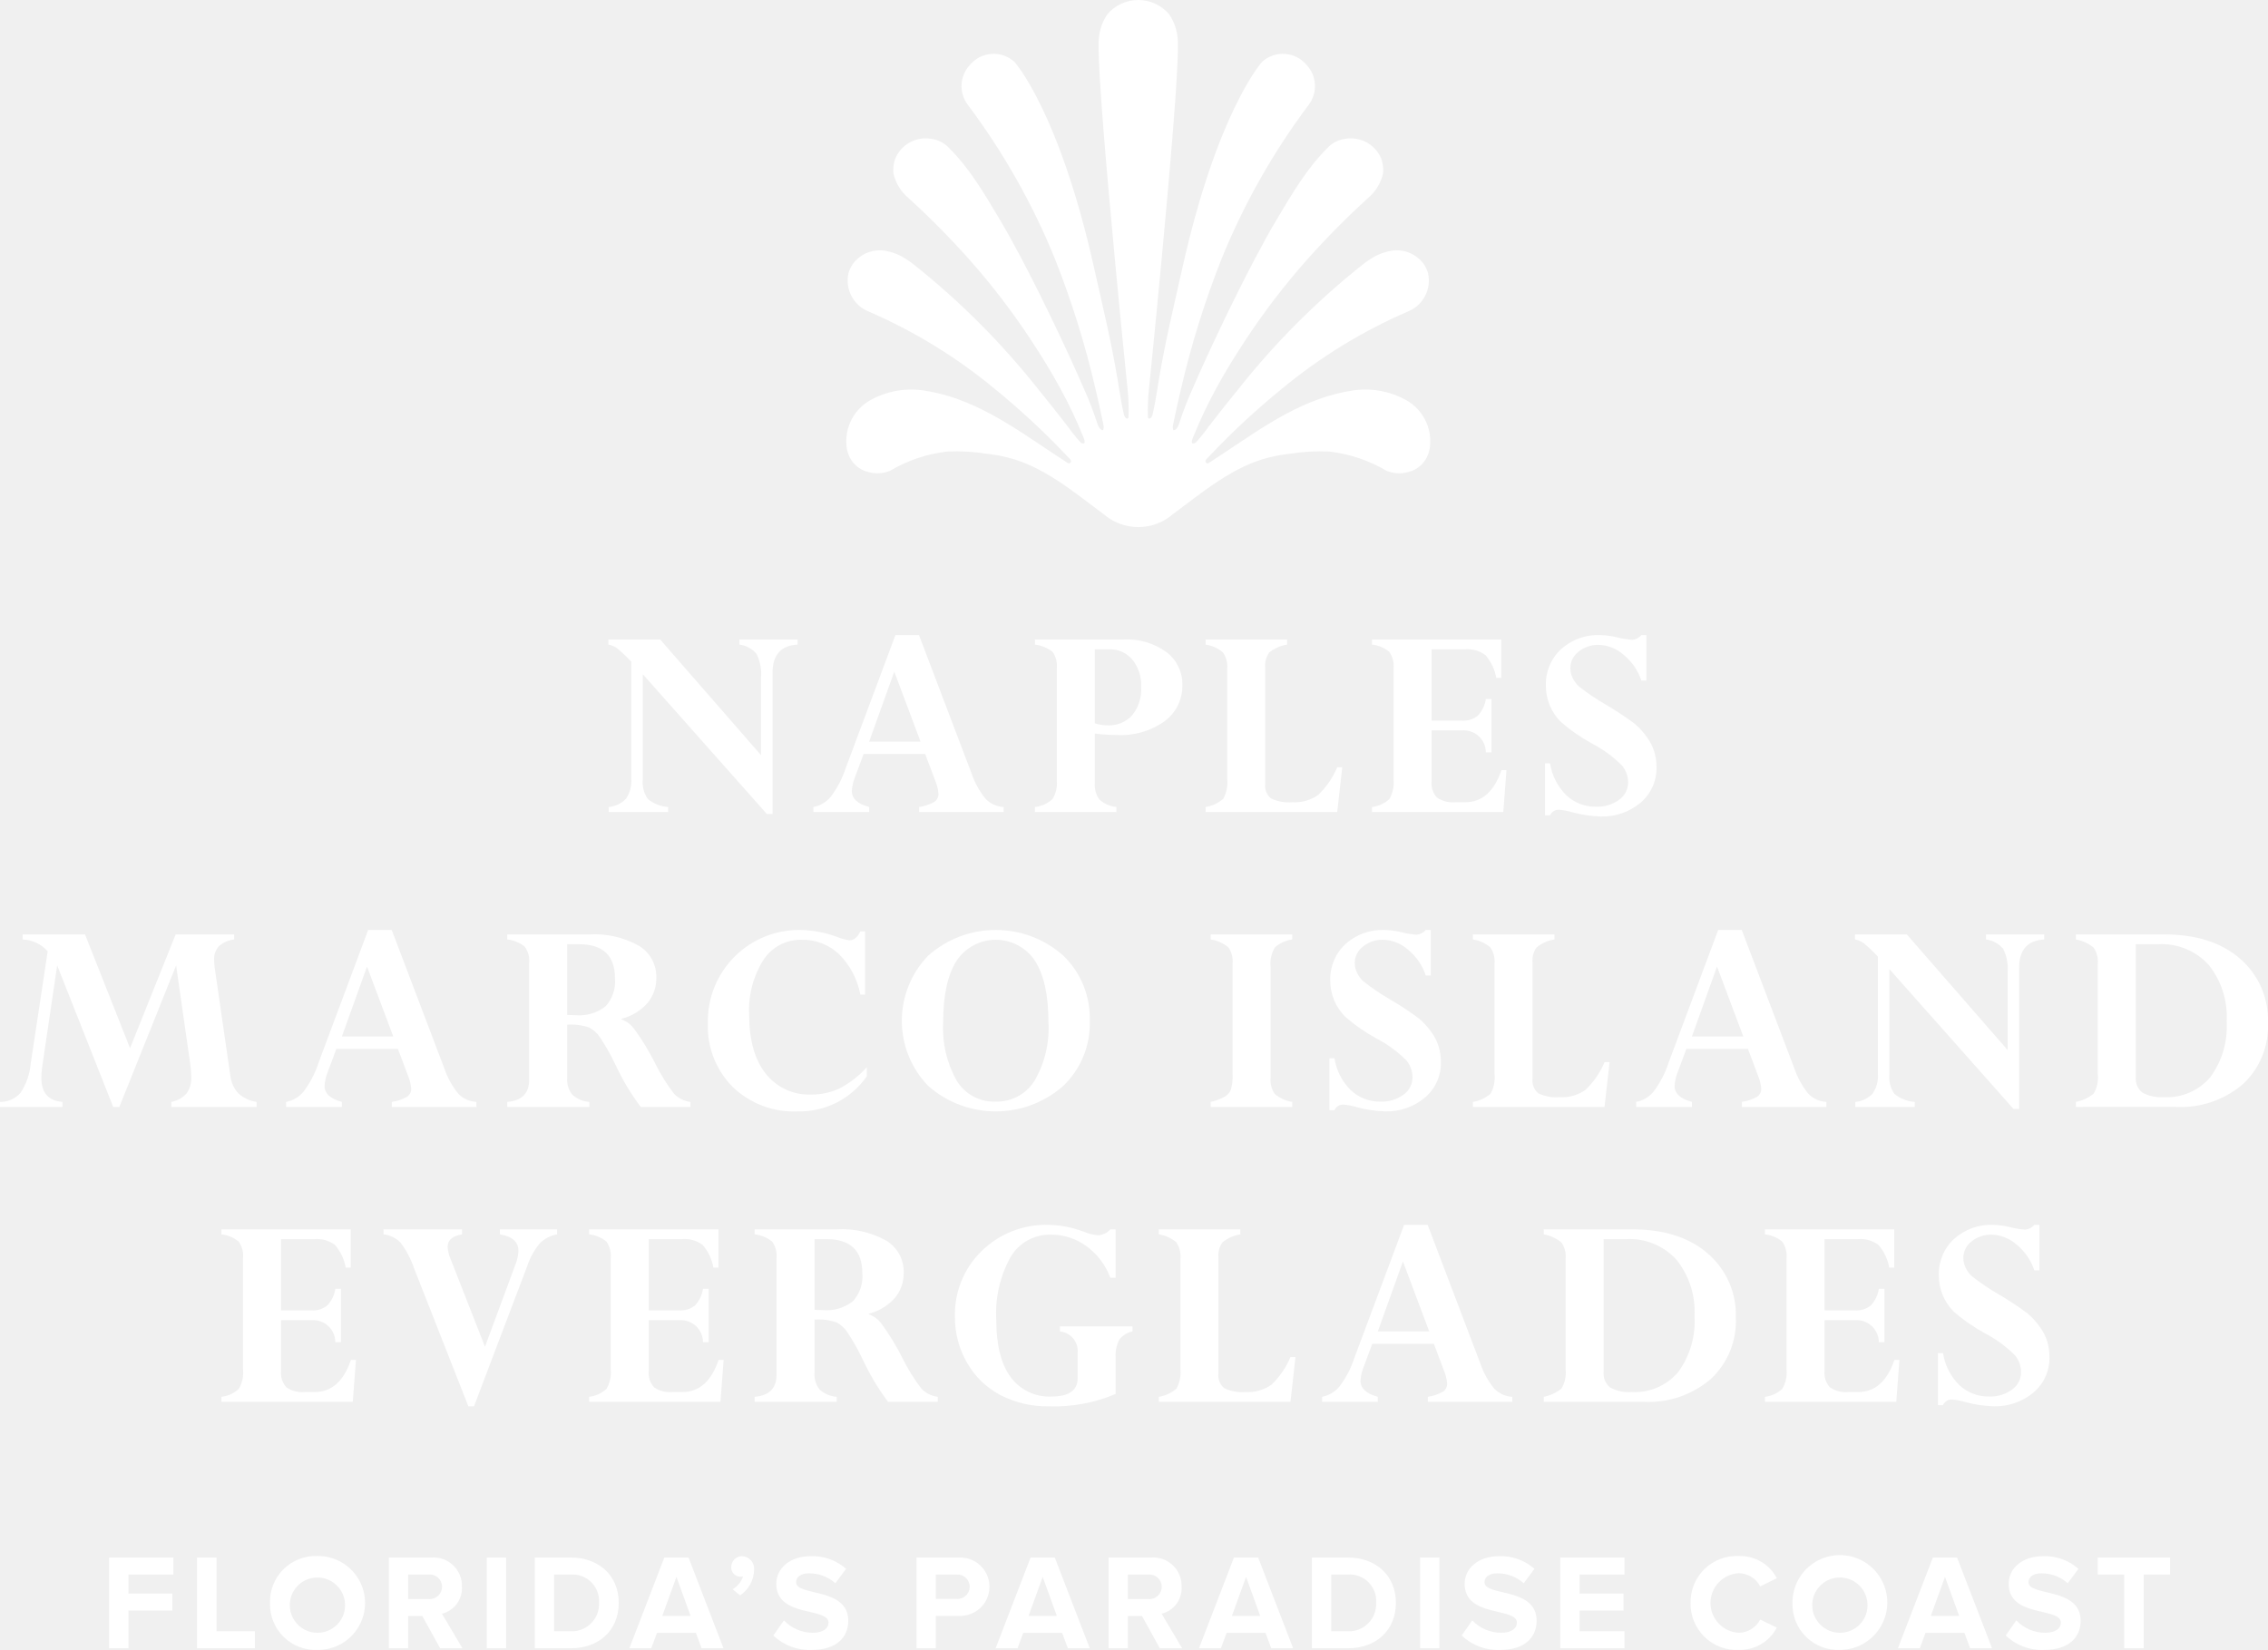
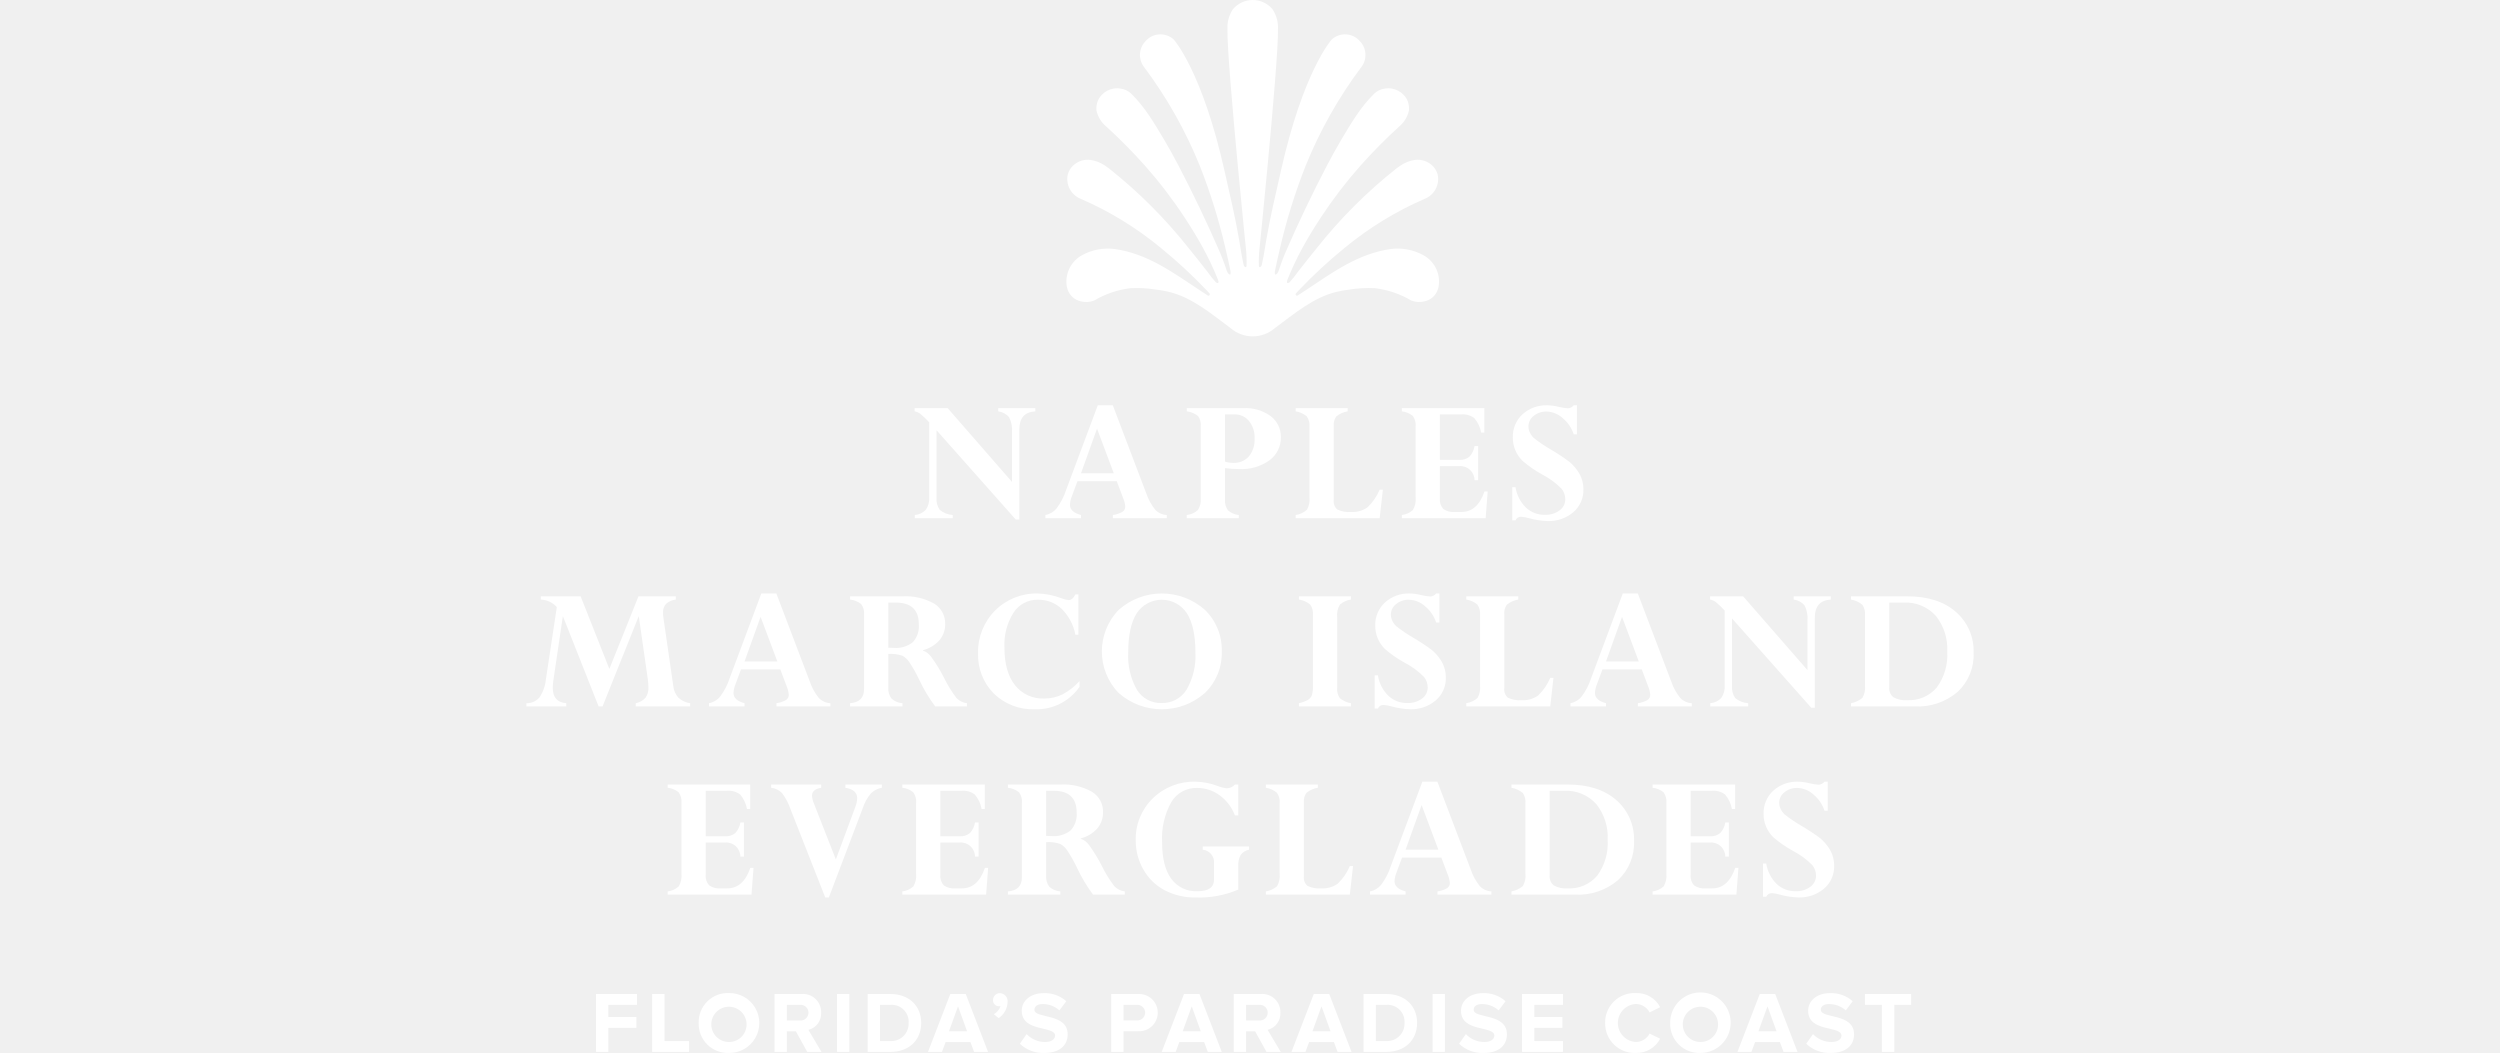
- <svg xmlns="http://www.w3.org/2000/svg" id="Layer_1" data-name="Layer 1" viewBox="0 0 266.853 194.151">
+ <svg xmlns="http://www.w3.org/2000/svg" id="Layer_1" data-name="Layer 1" viewBox="0 0 266.853 194.151" width="578" height="243.44">
  <path d="M88.344,80.428V79.835H95.19v.593q-2.949.17-2.948,3.321v16.622h-.665L76.975,83.916V96.325a3.391,3.391,0,0,0,.593,2.277,4.178,4.178,0,0,0,2.389.939v.593h-6.998v-.593a3.155,3.155,0,0,0,2.042-.974A3.667,3.667,0,0,0,75.62,96.22V82.444a18.487,18.487,0,0,0-1.636-1.559,2.535,2.535,0,0,0-1.059-.458V79.835h6.099L90.886,93.441V84.308a5.244,5.244,0,0,0-.53-2.788A3.145,3.145,0,0,0,88.344,80.428Z" transform="translate(-1.3442 -4.5788)" fill="#fff" />
  <path d="M109.488,100.134v-.593a5.018,5.018,0,0,0,1.764-.585,1.11,1.11,0,0,0,.515-.974,5.058,5.058,0,0,0-.391-1.559l-1.174-3.118h-7.244l-1.003,2.693a5.071,5.071,0,0,0-.384,1.66q0,1.34,2.037,1.882v.593H97.05v-.593a3.442,3.442,0,0,0,2.067-1.237,11.573,11.573,0,0,0,1.746-3.372L106.702,79.31h2.772l6.173,16.249a9.67,9.67,0,0,0,1.663,3.024,3.154,3.154,0,0,0,2.123.958v.593Zm-5.88-8.286h6.047l-3.09-8.235Z" transform="translate(-1.3442 -4.5788)" fill="#fff" />
  <path d="M123.112,79.835h10.421a7.886,7.886,0,0,1,5.075,1.491,4.747,4.747,0,0,1,1.855,3.88,5.16,5.16,0,0,1-2.06,4.219,8.849,8.849,0,0,1-5.667,1.643,20.287,20.287,0,0,1-2.576-.169v5.795a2.918,2.918,0,0,0,.551,1.982,3.467,3.467,0,0,0,1.991.864v.593h-9.591v-.593a3.586,3.586,0,0,0,2.06-.923,3.433,3.433,0,0,0,.517-2.16V83.207a2.831,2.831,0,0,0-.491-1.915,4.183,4.183,0,0,0-2.085-.864Zm8.761,1.152h-1.712v8.71a5.117,5.117,0,0,0,1.491.237,3.681,3.681,0,0,0,2.915-1.195,4.9,4.9,0,0,0,1.05-3.346,4.761,4.761,0,0,0-1.033-3.186A3.381,3.381,0,0,0,131.873,80.987Z" transform="translate(-1.3442 -4.5788)" fill="#fff" />
  <path d="M152.784,79.835v.593a4.449,4.449,0,0,0-2.101.932,2.611,2.611,0,0,0-.475,1.762V96.796a1.953,1.953,0,0,0,.669,1.728,4.865,4.865,0,0,0,2.533.458,4.753,4.753,0,0,0,3.025-.855,9.622,9.622,0,0,0,2.245-3.262h.593l-.593,5.27H143.194v-.593a4.097,4.097,0,0,0,2.078-.966,3.942,3.942,0,0,0,.464-2.321V83.275a2.883,2.883,0,0,0-.497-1.923,4.15,4.15,0,0,0-2.045-.923V79.835Z" transform="translate(-1.3442 -4.5788)" fill="#fff" />
  <path d="M176.172,86.833h.661v6.287h-.661a2.612,2.612,0,0,0-2.812-2.593h-3.575v5.964a2.497,2.497,0,0,0,.625,1.932,3.223,3.223,0,0,0,2.147.559h1.184q2.977,0,4.262-3.778h.593l-.373,4.931H162.77v-.593a3.65,3.65,0,0,0,2.036-.923,3.81,3.81,0,0,0,.505-2.33V83.241a2.877,2.877,0,0,0-.521-1.974,3.832,3.832,0,0,0-2.02-.839V79.835h15.215v4.507h-.593a5.539,5.539,0,0,0-1.262-2.668,3.524,3.524,0,0,0-2.415-.686h-3.931v8.388H173.36a2.692,2.692,0,0,0,1.863-.58A3.647,3.647,0,0,0,176.172,86.833Z" transform="translate(-1.3442 -4.5788)" fill="#fff" />
  <path d="M195.058,79.31v5.354h-.593a6.519,6.519,0,0,0-2.037-2.99,4.616,4.616,0,0,0-2.985-1.211,3.599,3.599,0,0,0-2.358.796,2.432,2.432,0,0,0-.973,1.949,2.632,2.632,0,0,0,.254,1.11,3.494,3.494,0,0,0,.737,1.025,26.148,26.148,0,0,0,3.112,2.112,36.608,36.608,0,0,1,3.459,2.283,8.534,8.534,0,0,1,1.488,1.645,5.761,5.761,0,0,1,1.082,3.375,5.325,5.325,0,0,1-1.906,4.308,6.959,6.959,0,0,1-4.617,1.594,14.102,14.102,0,0,1-3.474-.525,7.221,7.221,0,0,0-1.491-.271,1.076,1.076,0,0,0-1.033.661h-.594V94.407h.594a6.734,6.734,0,0,0,1.897,3.736,4.955,4.955,0,0,0,3.541,1.364,4.279,4.279,0,0,0,2.686-.814,2.501,2.501,0,0,0,1.06-2.067,3.163,3.163,0,0,0-.678-1.923,14.424,14.424,0,0,0-3.63-2.662,20.64,20.64,0,0,1-3.594-2.503,5.964,5.964,0,0,1-1.774-4.292,5.582,5.582,0,0,1,1.785-4.275A6.474,6.474,0,0,1,189.61,79.31a9.287,9.287,0,0,1,2.081.288,9.254,9.254,0,0,0,1.726.271,1.562,1.562,0,0,0,1.049-.559Z" transform="translate(-1.3442 -4.5788)" fill="#fff" />
  <path d="M28.895,114.537v.593a3.287,3.287,0,0,0-1.796.788,2.21,2.21,0,0,0-.559,1.619,5.495,5.495,0,0,0,.06.88l1.836,12.675a3.708,3.708,0,0,0,.941,2.135,4.013,4.013,0,0,0,2.161,1.017v.593H21.507v-.593a3.267,3.267,0,0,0,1.797-1,3.056,3.056,0,0,0,.542-1.948,11.955,11.955,0,0,0-.119-1.525l-1.66-11.59-6.681,16.656h-.724L8.071,118.179,6.309,130.108a9.25,9.25,0,0,0-.102,1.288q0,2.66,2.49,2.847v.593H1.344v-.593a3.107,3.107,0,0,0,2.423-1.076,7.353,7.353,0,0,0,1.185-3.397l2.004-13.252A4.182,4.182,0,0,0,4.004,115.13v-.593h7.345l5.296,13.385,5.368-13.385Z" transform="translate(-1.3442 -4.5788)" fill="#fff" />
  <path d="M47.45,134.835v-.593a5.041,5.041,0,0,0,1.764-.585,1.11,1.11,0,0,0,.515-.975,5.059,5.059,0,0,0-.391-1.559l-1.174-3.117H40.919L39.916,130.7a5.076,5.076,0,0,0-.384,1.66q0,1.34,2.037,1.883v.593H35.012v-.593a3.445,3.445,0,0,0,2.067-1.237,11.556,11.556,0,0,0,1.746-3.372l5.838-15.622H47.436l6.173,16.249a9.664,9.664,0,0,0,1.663,3.024,3.156,3.156,0,0,0,2.123.958v.593Zm-5.88-8.286h6.047l-3.09-8.234Z" transform="translate(-1.3442 -4.5788)" fill="#fff" />
  <path d="M61.029,134.835v-.593q2.575-.204,2.576-2.593V117.909a2.77,2.77,0,0,0-.534-1.949,3.98,3.98,0,0,0-2.042-.83v-.593H70.687a10.651,10.651,0,0,1,5.838,1.338,4.252,4.252,0,0,1,2.041,3.762,4.485,4.485,0,0,1-1.062,2.999,6.081,6.081,0,0,1-3.044,1.83v.068a3.167,3.167,0,0,1,1.542,1.179,27.797,27.797,0,0,1,2.408,3.956,21.671,21.671,0,0,0,2.248,3.625,3.17,3.17,0,0,0,1.923.949v.593H76.728a27.72,27.72,0,0,1-2.953-4.934,26.859,26.859,0,0,0-1.842-3.268,3.719,3.719,0,0,0-1.254-1.144,6.673,6.673,0,0,0-2.602-.33v6.235a2.883,2.883,0,0,0,.593,1.991,3.295,3.295,0,0,0,2.017.856v.593Zm8.438-19.146h-1.39v8.319c.351.022.678.034.983.034A5.036,5.036,0,0,0,72.593,123a4.33,4.33,0,0,0,1.11-3.295Q73.704,115.688,69.467,115.689Z" transform="translate(-1.3442 -4.5788)" fill="#fff" />
  <path d="M103.131,121.619h-.559a9.055,9.055,0,0,0-2.508-4.761,6.215,6.215,0,0,0-4.405-1.694,5.218,5.218,0,0,0-4.499,2.389,11.026,11.026,0,0,0-1.669,6.422q0,4.491,1.949,6.947a6.478,6.478,0,0,0,5.371,2.457,7.536,7.536,0,0,0,3.389-.763,11.321,11.321,0,0,0,3.135-2.457v1.067a9.633,9.633,0,0,1-8.218,4.135,10.295,10.295,0,0,1-7.574-2.889,10.094,10.094,0,0,1-2.914-7.498,10.738,10.738,0,0,1,10.963-10.963,13.184,13.184,0,0,1,4.32.847,5.198,5.198,0,0,0,1.406.373q.746,0,1.254-1.051h.559Z" transform="translate(-1.3442 -4.5788)" fill="#fff" />
  <path d="M129.566,124.703a10.167,10.167,0,0,1-3.117,7.659,12.028,12.028,0,0,1-15.893,0,11.018,11.018,0,0,1,.008-15.335,11.968,11.968,0,0,1,15.886,0A10.221,10.221,0,0,1,129.566,124.703Zm-4.862.136q0-4.727-1.585-7.201a5.538,5.538,0,0,0-9.226,0q-1.576,2.474-1.576,7.235a12.6,12.6,0,0,0,1.593,6.879,5.131,5.131,0,0,0,4.575,2.457,5.22,5.22,0,0,0,4.575-2.439A12.359,12.359,0,0,0,124.704,124.838Z" transform="translate(-1.3442 -4.5788)" fill="#fff" />
  <path d="M153.386,114.537v.593a3.985,3.985,0,0,0-2.019.906,3.665,3.665,0,0,0-.522,2.347v13.014a2.881,2.881,0,0,0,.488,1.914,4.242,4.242,0,0,0,2.054.933v.593h-9.59v-.593a6.163,6.163,0,0,0,1.618-.594,1.771,1.771,0,0,0,.745-.812,5.493,5.493,0,0,0,.212-1.881V117.976a2.87,2.87,0,0,0-.5-1.923,4.214,4.214,0,0,0-2.075-.924v-.593Z" transform="translate(-1.3442 -4.5788)" fill="#fff" />
  <path d="M169.691,114.011v5.354h-.593a6.519,6.519,0,0,0-2.037-2.991,4.615,4.615,0,0,0-2.985-1.211,3.602,3.602,0,0,0-2.358.796,2.433,2.433,0,0,0-.973,1.949,2.635,2.635,0,0,0,.254,1.109,3.496,3.496,0,0,0,.737,1.025,26.148,26.148,0,0,0,3.112,2.112,36.619,36.619,0,0,1,3.459,2.282,8.537,8.537,0,0,1,1.488,1.645,5.762,5.762,0,0,1,1.082,3.375,5.323,5.323,0,0,1-1.906,4.308,6.957,6.957,0,0,1-4.617,1.595,14.126,14.126,0,0,1-3.474-.525,7.239,7.239,0,0,0-1.491-.272,1.076,1.076,0,0,0-1.033.661h-.594V129.108h.594a6.733,6.733,0,0,0,1.897,3.736,4.951,4.951,0,0,0,3.541,1.364,4.282,4.282,0,0,0,2.686-.814,2.501,2.501,0,0,0,1.06-2.067,3.162,3.162,0,0,0-.678-1.923,14.424,14.424,0,0,0-3.63-2.662,20.668,20.668,0,0,1-3.594-2.503,5.962,5.962,0,0,1-1.774-4.292,5.582,5.582,0,0,1,1.785-4.274,6.473,6.473,0,0,1,4.594-1.662,9.258,9.258,0,0,1,2.081.288,9.242,9.242,0,0,0,1.726.27,1.559,1.559,0,0,0,1.049-.559Z" transform="translate(-1.3442 -4.5788)" fill="#fff" />
  <path d="M184.238,114.537v.593a4.459,4.459,0,0,0-2.101.932,2.614,2.614,0,0,0-.475,1.763v13.674a1.956,1.956,0,0,0,.669,1.729,4.872,4.872,0,0,0,2.533.457,4.753,4.753,0,0,0,3.025-.856,9.615,9.615,0,0,0,2.245-3.262h.593l-.593,5.269H174.648v-.593a4.108,4.108,0,0,0,2.078-.966,3.944,3.944,0,0,0,.464-2.321V117.976a2.882,2.882,0,0,0-.497-1.923,4.15,4.15,0,0,0-2.045-.924v-.593Z" transform="translate(-1.3442 -4.5788)" fill="#fff" />
  <path d="M206.293,134.835v-.593a5.04,5.04,0,0,0,1.764-.585,1.11,1.11,0,0,0,.515-.975,5.059,5.059,0,0,0-.391-1.559l-1.174-3.117h-7.244L198.76,130.7a5.076,5.076,0,0,0-.384,1.66q0,1.34,2.037,1.883v.593H193.856v-.593a3.445,3.445,0,0,0,2.067-1.237,11.551,11.551,0,0,0,1.746-3.372l5.838-15.622H206.28l6.173,16.249a9.668,9.668,0,0,0,1.663,3.024,3.157,3.157,0,0,0,2.123.958v.593Zm-5.88-8.286H206.46l-3.09-8.234Z" transform="translate(-1.3442 -4.5788)" fill="#fff" />
  <path d="M235.02,115.13v-.593h6.846v.593q-2.949.17-2.948,3.321v16.622h-.665l-14.601-16.455V131.026a3.39,3.39,0,0,0,.593,2.277,4.181,4.181,0,0,0,2.389.94v.593h-6.998v-.593a3.155,3.155,0,0,0,2.042-.975,3.669,3.669,0,0,0,.619-2.347V117.146a18.377,18.377,0,0,0-1.636-1.559,2.523,2.523,0,0,0-1.059-.458v-.593H225.7l11.862,13.605v-9.133a5.244,5.244,0,0,0-.53-2.787A3.144,3.144,0,0,0,235.02,115.13Z" transform="translate(-1.3442 -4.5788)" fill="#fff" />
  <path d="M245.593,134.835v-.593a4.626,4.626,0,0,0,2.093-.975,3.721,3.721,0,0,0,.482-2.312V118.01a2.904,2.904,0,0,0-.482-1.915,4.456,4.456,0,0,0-2.093-.966v-.593H255.98q5.659,0,8.938,2.863a9.527,9.527,0,0,1,3.278,7.54,9.307,9.307,0,0,1-2.932,7.201,11.265,11.265,0,0,1-7.93,2.694Zm9.692-19.146h-2.643v15.605a2.108,2.108,0,0,0,.763,1.847,4.516,4.516,0,0,0,2.541.542,6.68,6.68,0,0,0,5.456-2.338,10.107,10.107,0,0,0,1.932-6.608,9.734,9.734,0,0,0-2.117-6.617A7.452,7.452,0,0,0,255.286,115.689Z" transform="translate(-1.3442 -4.5788)" fill="#fff" />
  <path d="M40.801,156.237h.661v6.286h-.661a2.612,2.612,0,0,0-2.812-2.593H34.414v5.965a2.498,2.498,0,0,0,.625,1.932,3.229,3.229,0,0,0,2.147.559H38.37q2.977,0,4.262-3.778h.593l-.373,4.931H27.399v-.593a3.652,3.652,0,0,0,2.036-.924,3.81,3.81,0,0,0,.505-2.33V152.644a2.877,2.877,0,0,0-.521-1.974,3.832,3.832,0,0,0-2.02-.839v-.593H42.614v4.507H42.021a5.546,5.546,0,0,0-1.262-2.669,3.527,3.527,0,0,0-2.415-.685H34.414v8.387h3.575a2.698,2.698,0,0,0,1.863-.579A3.65,3.65,0,0,0,40.801,156.237Z" transform="translate(-1.3442 -4.5788)" fill="#fff" />
  <path d="M66.889,149.239v.593a3.829,3.829,0,0,0-2.005,1.025,8.062,8.062,0,0,0-1.511,2.72l-6.256,16.486h-.666L50.046,153.78a10.646,10.646,0,0,0-1.575-2.982,3.295,3.295,0,0,0-2-.966v-.593h9.235v.593q-1.698.287-1.697,1.472a4.156,4.156,0,0,0,.356,1.437l4.042,10.312,3.611-9.745a4.666,4.666,0,0,0,.322-1.525q0-1.61-2.179-1.949v-.593Z" transform="translate(-1.3442 -4.5788)" fill="#fff" />
  <path d="M84.064,156.237h.661v6.286H84.064a2.612,2.612,0,0,0-2.812-2.593H77.676v5.965a2.498,2.498,0,0,0,.625,1.932,3.229,3.229,0,0,0,2.147.559h1.184q2.977,0,4.262-3.778h.593l-.373,4.931H70.662v-.593a3.652,3.652,0,0,0,2.036-.924,3.81,3.81,0,0,0,.505-2.33V152.644a2.877,2.877,0,0,0-.521-1.974,3.832,3.832,0,0,0-2.02-.839v-.593H85.876v4.507h-.593a5.546,5.546,0,0,0-1.262-2.669,3.527,3.527,0,0,0-2.415-.685H77.676v8.387h3.575a2.697,2.697,0,0,0,1.863-.579A3.649,3.649,0,0,0,84.064,156.237Z" transform="translate(-1.3442 -4.5788)" fill="#fff" />
  <path d="M90.135,169.538v-.593q2.575-.203,2.576-2.593V152.611a2.769,2.769,0,0,0-.534-1.949,3.979,3.979,0,0,0-2.042-.83v-.593h9.658a10.65,10.65,0,0,1,5.838,1.338,4.253,4.253,0,0,1,2.041,3.762,4.485,4.485,0,0,1-1.062,2.999,6.08,6.08,0,0,1-3.044,1.83v.068a3.168,3.168,0,0,1,1.542,1.179,27.819,27.819,0,0,1,2.408,3.956,21.68,21.68,0,0,0,2.248,3.625,3.17,3.17,0,0,0,1.923.949v.593h-5.854a27.727,27.727,0,0,1-2.953-4.934,26.88,26.88,0,0,0-1.842-3.268,3.72,3.72,0,0,0-1.254-1.144,6.673,6.673,0,0,0-2.602-.33v6.235a2.883,2.883,0,0,0,.593,1.991,3.294,3.294,0,0,0,2.017.856v.593Zm8.438-19.146h-1.39v8.319c.351.022.678.034.983.034a5.036,5.036,0,0,0,3.532-1.043,4.33,4.33,0,0,0,1.11-3.295Q102.81,150.39,98.574,150.391Z" transform="translate(-1.3442 -4.5788)" fill="#fff" />
  <path d="M132.611,149.239v5.693h-.627a8.03,8.03,0,0,0-2.788-3.694,6.942,6.942,0,0,0-4.177-1.372,5.354,5.354,0,0,0-4.77,2.626,13.687,13.687,0,0,0-1.685,7.404q0,4.406,1.678,6.71a5.623,5.623,0,0,0,4.846,2.305q3.05,0,3.05-2.152v-3.016a2.306,2.306,0,0,0-2.084-2.491v-.593h8.54v.593a2.55,2.55,0,0,0-1.551.975,3.91,3.91,0,0,0-.432,2.076v4.304a18.355,18.355,0,0,1-7.879,1.457,11.875,11.875,0,0,1-5.711-1.339,9.732,9.732,0,0,1-3.905-3.804,10.62,10.62,0,0,1-1.415-5.38,10.412,10.412,0,0,1,3.135-7.743,10.801,10.801,0,0,1,7.896-3.084,12.225,12.225,0,0,1,4.1.796,5.747,5.747,0,0,0,1.694.424,2.022,2.022,0,0,0,1.458-.694Z" transform="translate(-1.3442 -4.5788)" fill="#fff" />
  <path d="M147.283,149.239v.593a4.459,4.459,0,0,0-2.101.932,2.614,2.614,0,0,0-.475,1.763V166.2a1.955,1.955,0,0,0,.669,1.728,4.871,4.871,0,0,0,2.533.457,4.753,4.753,0,0,0,3.025-.855,9.617,9.617,0,0,0,2.245-3.262h.593l-.593,5.27H137.693v-.593a4.108,4.108,0,0,0,2.078-.966,3.944,3.944,0,0,0,.464-2.321v-12.98a2.882,2.882,0,0,0-.497-1.923,4.151,4.151,0,0,0-2.045-.924v-.593Z" transform="translate(-1.3442 -4.5788)" fill="#fff" />
  <path d="M169.338,169.538v-.593a5.037,5.037,0,0,0,1.764-.585,1.11,1.11,0,0,0,.515-.975,5.06,5.06,0,0,0-.391-1.559l-1.174-3.117h-7.244l-1.003,2.692a5.077,5.077,0,0,0-.384,1.66q0,1.34,2.037,1.883v.593h-6.558v-.593a3.445,3.445,0,0,0,2.067-1.237,11.557,11.557,0,0,0,1.746-3.372l5.838-15.622h2.772l6.173,16.249a9.666,9.666,0,0,0,1.663,3.024,3.157,3.157,0,0,0,2.123.958v.593Zm-5.88-8.286h6.047l-3.09-8.234Z" transform="translate(-1.3442 -4.5788)" fill="#fff" />
  <path d="M182.98,169.538v-.593a4.626,4.626,0,0,0,2.093-.975,3.722,3.722,0,0,0,.482-2.312V152.713a2.905,2.905,0,0,0-.482-1.915,4.457,4.457,0,0,0-2.093-.966v-.593h10.387q5.659,0,8.938,2.863a9.527,9.527,0,0,1,3.278,7.54,9.307,9.307,0,0,1-2.932,7.201,11.265,11.265,0,0,1-7.93,2.694Zm9.692-19.146h-2.644v15.605a2.108,2.108,0,0,0,.763,1.847,4.515,4.515,0,0,0,2.541.542,6.68,6.68,0,0,0,5.456-2.338,10.106,10.106,0,0,0,1.932-6.608,9.733,9.733,0,0,0-2.117-6.617A7.452,7.452,0,0,0,192.672,150.391Z" transform="translate(-1.3442 -4.5788)" fill="#fff" />
  <path d="M222.409,156.237h.661v6.286h-.661a2.612,2.612,0,0,0-2.812-2.593H216.021v5.965a2.498,2.498,0,0,0,.625,1.932,3.229,3.229,0,0,0,2.147.559h1.184q2.977,0,4.262-3.778h.593l-.373,4.931H209.006v-.593a3.652,3.652,0,0,0,2.036-.924,3.81,3.81,0,0,0,.505-2.33V152.644a2.877,2.877,0,0,0-.521-1.974,3.832,3.832,0,0,0-2.02-.839v-.593h15.215v4.507h-.593a5.545,5.545,0,0,0-1.262-2.669,3.527,3.527,0,0,0-2.415-.685H216.021v8.387h3.575a2.697,2.697,0,0,0,1.863-.579A3.648,3.648,0,0,0,222.409,156.237Z" transform="translate(-1.3442 -4.5788)" fill="#fff" />
  <path d="M241.295,148.714v5.354h-.593a6.52,6.52,0,0,0-2.037-2.991,4.615,4.615,0,0,0-2.985-1.211,3.602,3.602,0,0,0-2.358.796,2.432,2.432,0,0,0-.973,1.949,2.635,2.635,0,0,0,.254,1.109,3.494,3.494,0,0,0,.737,1.025,26.148,26.148,0,0,0,3.112,2.112,36.639,36.639,0,0,1,3.459,2.282,8.537,8.537,0,0,1,1.488,1.645,5.762,5.762,0,0,1,1.082,3.375,5.323,5.323,0,0,1-1.906,4.308,6.957,6.957,0,0,1-4.617,1.595,14.126,14.126,0,0,1-3.474-.525,7.233,7.233,0,0,0-1.491-.272,1.076,1.076,0,0,0-1.033.661h-.594V163.81h.594a6.733,6.733,0,0,0,1.897,3.736,4.952,4.952,0,0,0,3.541,1.364,4.282,4.282,0,0,0,2.686-.814,2.5,2.5,0,0,0,1.06-2.067,3.162,3.162,0,0,0-.678-1.923,14.424,14.424,0,0,0-3.63-2.662,20.669,20.669,0,0,1-3.594-2.503,5.962,5.962,0,0,1-1.774-4.292,5.582,5.582,0,0,1,1.785-4.274,6.473,6.473,0,0,1,4.594-1.662,9.263,9.263,0,0,1,2.081.288,9.241,9.241,0,0,0,1.726.27,1.559,1.559,0,0,0,1.049-.558Z" transform="translate(-1.3442 -4.5788)" fill="#fff" />
  <path d="M14.185,198.538V187.861H21.74v2.001H16.457v2.241h5.17v2.001h-5.17v4.434Z" transform="translate(-1.3442 -4.5788)" fill="#fff" />
  <path d="M24.532,198.538V187.861h2.289v8.676h4.514v2.001Z" transform="translate(-1.3442 -4.5788)" fill="#fff" />
  <path d="M33.113,193.208A5.365,5.365,0,0,1,38.7,187.685a5.523,5.523,0,1,1,0,11.045A5.365,5.365,0,0,1,33.113,193.208Zm8.82,0A3.252,3.252,0,1,0,38.7,196.713,3.229,3.229,0,0,0,41.933,193.208Z" transform="translate(-1.3442 -4.5788)" fill="#fff" />
  <path d="M53.132,198.538l-2.097-3.794h-1.665v3.794H47.098V187.861h4.994a3.338,3.338,0,0,1,3.602,3.441,3.089,3.089,0,0,1-2.353,3.17l2.417,4.066Zm.225-7.251a1.442,1.442,0,0,0-1.585-1.425H49.371v2.882H51.772A1.448,1.448,0,0,0,53.357,191.287Z" transform="translate(-1.3442 -4.5788)" fill="#fff" />
  <path d="M58.62,198.538V187.861h2.272v10.677Z" transform="translate(-1.3442 -4.5788)" fill="#fff" />
  <path d="M64.269,198.538V187.861h4.21c3.345,0,5.666,2.129,5.666,5.331,0,3.232-2.321,5.346-5.65,5.346Zm7.555-5.346a3.116,3.116,0,0,0-3.329-3.33H66.541v6.675H68.479A3.199,3.199,0,0,0,71.824,193.192Z" transform="translate(-1.3442 -4.5788)" fill="#fff" />
  <path d="M83.895,198.538l-.673-1.809H78.645l-.673,1.809H75.395l4.114-10.677h2.849l4.114,10.677Zm-2.961-8.403-1.665,4.594h3.329Z" transform="translate(-1.3442 -4.5788)" fill="#fff" />
  <path d="M88.423,192.311l-.881-.721a2.694,2.694,0,0,0,1.232-1.52.695.695,0,0,1-.304.049,1.087,1.087,0,0,1-1.089-1.153,1.278,1.278,0,0,1,1.265-1.264,1.476,1.476,0,0,1,1.425,1.632A3.69,3.69,0,0,1,88.423,192.311Z" transform="translate(-1.3442 -4.5788)" fill="#fff" />
  <path d="M92.332,197.033l1.248-1.776a4.692,4.692,0,0,0,3.393,1.456c1.265,0,1.857-.56,1.857-1.184,0-1.857-6.146-.561-6.146-4.578,0-1.777,1.537-3.249,4.05-3.249a5.938,5.938,0,0,1,4.162,1.488l-1.265,1.696a4.587,4.587,0,0,0-3.105-1.168c-.96,0-1.505.416-1.505,1.057,0,1.681,6.131.544,6.131,4.529,0,1.953-1.408,3.426-4.274,3.426A6.162,6.162,0,0,1,92.332,197.033Z" transform="translate(-1.3442 -4.5788)" fill="#fff" />
  <path d="M109.18,198.538V187.861h4.994a3.437,3.437,0,1,1,0,6.867h-2.722v3.81Zm6.259-7.235a1.445,1.445,0,0,0-1.585-1.44h-2.401v2.865h2.401A1.442,1.442,0,0,0,115.439,191.302Z" transform="translate(-1.3442 -4.5788)" fill="#fff" />
  <path d="M126.989,198.538l-.673-1.809h-4.577l-.673,1.809h-2.577l4.114-10.677h2.849l4.114,10.677Zm-2.961-8.403-1.665,4.594h3.329Z" transform="translate(-1.3442 -4.5788)" fill="#fff" />
  <path d="M137.811,198.538l-2.097-3.794h-1.665v3.794h-2.272V187.861h4.994a3.338,3.338,0,0,1,3.602,3.441,3.089,3.089,0,0,1-2.354,3.17l2.417,4.066Zm.225-7.251a1.442,1.442,0,0,0-1.585-1.425h-2.401v2.882h2.401A1.448,1.448,0,0,0,138.036,191.287Z" transform="translate(-1.3442 -4.5788)" fill="#fff" />
  <path d="M150.917,198.538l-.673-1.809h-4.577l-.673,1.809h-2.577l4.114-10.677H149.38l4.114,10.677Zm-2.961-8.403-1.665,4.594h3.329Z" transform="translate(-1.3442 -4.5788)" fill="#fff" />
  <path d="M155.707,198.538V187.861h4.21c3.345,0,5.666,2.129,5.666,5.331,0,3.232-2.321,5.346-5.65,5.346Zm7.555-5.346a3.116,3.116,0,0,0-3.329-3.33H157.979v6.675h1.938A3.199,3.199,0,0,0,163.261,193.192Z" transform="translate(-1.3442 -4.5788)" fill="#fff" />
  <path d="M168.436,198.538V187.861h2.272v10.677Z" transform="translate(-1.3442 -4.5788)" fill="#fff" />
  <path d="M173.325,197.033l1.248-1.776a4.692,4.692,0,0,0,3.393,1.456c1.265,0,1.857-.56,1.857-1.184,0-1.857-6.146-.561-6.146-4.578,0-1.777,1.537-3.249,4.05-3.249a5.939,5.939,0,0,1,4.162,1.488l-1.265,1.696a4.587,4.587,0,0,0-3.105-1.168c-.96,0-1.505.416-1.505,1.057,0,1.681,6.131.544,6.131,4.529,0,1.953-1.408,3.426-4.273,3.426A6.162,6.162,0,0,1,173.325,197.033Z" transform="translate(-1.3442 -4.5788)" fill="#fff" />
  <path d="M184.928,198.538V187.861h7.555v2.001h-5.282v2.241h5.17v2.001h-5.17v2.433h5.282v2.001Z" transform="translate(-1.3442 -4.5788)" fill="#fff" />
  <path d="M200.255,193.208a5.42,5.42,0,0,1,5.698-5.522,4.852,4.852,0,0,1,4.45,2.609l-1.953.96a2.888,2.888,0,0,0-2.497-1.553,3.509,3.509,0,0,0,0,7.011,2.887,2.887,0,0,0,2.497-1.552l1.953.944a4.892,4.892,0,0,1-4.45,2.625A5.429,5.429,0,0,1,200.255,193.208Z" transform="translate(-1.3442 -4.5788)" fill="#fff" />
  <path d="M212.246,193.208a5.579,5.579,0,1,1,5.587,5.522A5.365,5.365,0,0,1,212.246,193.208Zm8.82,0a3.252,3.252,0,1,0-3.233,3.505A3.229,3.229,0,0,0,221.066,193.208Z" transform="translate(-1.3442 -4.5788)" fill="#fff" />
  <path d="M233.152,198.538l-.673-1.809h-4.577l-.673,1.809h-2.577l4.114-10.677h2.849l4.114,10.677Zm-2.961-8.403-1.665,4.594h3.329Z" transform="translate(-1.3442 -4.5788)" fill="#fff" />
  <path d="M237.333,197.033l1.248-1.776a4.692,4.692,0,0,0,3.393,1.456c1.265,0,1.857-.56,1.857-1.184,0-1.857-6.146-.561-6.146-4.578,0-1.777,1.537-3.249,4.05-3.249a5.938,5.938,0,0,1,4.162,1.488l-1.265,1.696a4.587,4.587,0,0,0-3.105-1.168c-.96,0-1.505.416-1.505,1.057,0,1.681,6.131.544,6.131,4.529,0,1.953-1.408,3.426-4.274,3.426A6.162,6.162,0,0,1,237.333,197.033Z" transform="translate(-1.3442 -4.5788)" fill="#fff" />
  <path d="M251.284,198.538v-8.676h-3.121v-2.001h8.516v2.001h-3.105v8.676Z" transform="translate(-1.3442 -4.5788)" fill="#fff" />
  <path d="M103.55,41.236a61.572,61.572,0,0,1,14.847,9.11,89.194,89.194,0,0,1,8.248,7.628q.32.334.643.677c.21.223-.051.577-.308.411q-.84-.539-1.662-1.088c-4.942-3.284-9.537-6.631-15.486-7.479a9.89,9.89,0,0,0-6.056,1.155,5.541,5.541,0,0,0-2.836,5.36,3.619,3.619,0,0,0,.205.964,3.297,3.297,0,0,0,2.358,2.149,3.97,3.97,0,0,0,2.549-.137,17.097,17.097,0,0,1,6.736-2.273,22.686,22.686,0,0,1,4.652.26,19.147,19.147,0,0,1,2.438.435c4.236,1.042,7.714,4.003,11.272,6.635a6.236,6.236,0,0,0,8.247,0c3.558-2.632,7.036-5.593,11.272-6.635a19.149,19.149,0,0,1,2.437-.435,22.689,22.689,0,0,1,4.653-.26,17.097,17.097,0,0,1,6.736,2.273,3.971,3.971,0,0,0,2.549.137,3.297,3.297,0,0,0,2.357-2.149,3.638,3.638,0,0,0,.205-.964,5.541,5.541,0,0,0-2.837-5.36,9.889,9.889,0,0,0-6.056-1.155c-5.949.848-10.543,4.195-15.486,7.479q-.824.547-1.663,1.088c-.257.165-.518-.189-.308-.411q.322-.343.643-.677a89.231,89.231,0,0,1,8.247-7.628,61.586,61.586,0,0,1,14.847-9.11,3.925,3.925,0,0,0,2.38-4.482,3.535,3.535,0,0,0-1.001-1.663,3.938,3.938,0,0,0-3.229-1.02,6.47,6.47,0,0,0-2.6,1.02c-.272.175-.537.366-.799.568a90.197,90.197,0,0,0-14.677,14.687c-1.162,1.422-2.315,2.882-3.478,4.383a19.94,19.94,0,0,1-1.541,1.92c-.053.051-.756.454-.342-.578a54.655,54.655,0,0,1,2.702-5.726c1.027-1.893,2.164-3.751,3.42-5.661a83.369,83.369,0,0,1,7.344-9.595,98,98,0,0,1,7.096-7.176,5.293,5.293,0,0,0,1.819-2.989,4.176,4.176,0,0,0-.23-1.693,3.886,3.886,0,0,0-4.275-2.309,3.45,3.45,0,0,0-1.889.909c-2.605,2.551-4.306,5.528-6.182,8.667-.765,1.28-1.635,2.859-2.547,4.592-2.609,4.957-5.553,11.176-7.309,15.256a37.279,37.279,0,0,0-1.5,3.858c-.103.384-.365,1.025-.735.994-.072-.006-.108-.387-.06-.61.341-1.607.581-2.739.941-4.242A107.244,107.244,0,0,1,145.052,35.09a81.186,81.186,0,0,1,10.262-18.165,3.64,3.64,0,0,0-.236-4.705,3.636,3.636,0,0,0-5.229-.372c-.106.113-5.29,5.94-9.378,24.23-.994,4.449-1.973,8.452-2.729,12.915-.078.46-.149.909-.221,1.353-.162,1.004-.325,1.982-.566,3.016-.055.236-.17.444-.397.481-.063.01-.145-.12-.149-.201a23.444,23.444,0,0,1,.122-3.296c.011-.117.021-.234.032-.352-.038.414.677-6.582,1.458-14.904.945-10.061,1.986-22.058,1.909-25.238a6.035,6.035,0,0,0-1.019-3.587,4.773,4.773,0,0,0-7.281,0,6.044,6.044,0,0,0-1.019,3.587c-.077,3.18.964,15.178,1.909,25.238.781,8.322,1.497,15.318,1.458,14.904q.017.176.032.352a23.459,23.459,0,0,1,.122,3.296c-.004.081-.086.211-.149.201-.226-.037-.342-.245-.397-.481-.241-1.034-.404-2.013-.566-3.016-.072-.444-.143-.893-.221-1.353-.756-4.462-1.735-8.466-2.729-12.915-4.087-18.29-9.272-24.118-9.378-24.23a3.636,3.636,0,0,0-5.229.372,3.64,3.64,0,0,0-.236,4.705A81.202,81.202,0,0,1,125.49,35.09a107.219,107.219,0,0,1,4.75,15.256c.361,1.503.6,2.635.941,4.242.047.223.011.604-.06.61-.37.031-.632-.61-.735-.994a37.247,37.247,0,0,0-1.5-3.858c-1.757-4.08-4.7-10.299-7.309-15.256-.911-1.733-1.783-3.312-2.548-4.592-1.876-3.139-3.577-6.116-6.181-8.667a3.451,3.451,0,0,0-1.889-.909,3.886,3.886,0,0,0-4.276,2.309,4.181,4.181,0,0,0-.23,1.693,5.294,5.294,0,0,0,1.819,2.989A97.999,97.999,0,0,1,115.37,35.09a83.392,83.392,0,0,1,7.344,9.595c1.257,1.91,2.393,3.768,3.42,5.661a54.776,54.776,0,0,1,2.702,5.726c.415,1.032-.289.629-.342.578a20.031,20.031,0,0,1-1.541-1.92c-1.163-1.501-2.315-2.962-3.478-4.383a90.198,90.198,0,0,0-14.677-14.687c-.26-.203-.526-.394-.798-.568a6.472,6.472,0,0,0-2.601-1.02,3.937,3.937,0,0,0-3.229,1.02,3.535,3.535,0,0,0-1.001,1.663A3.925,3.925,0,0,0,103.55,41.236Z" transform="translate(-1.3442 -4.5788)" fill="#fff" />
</svg>
